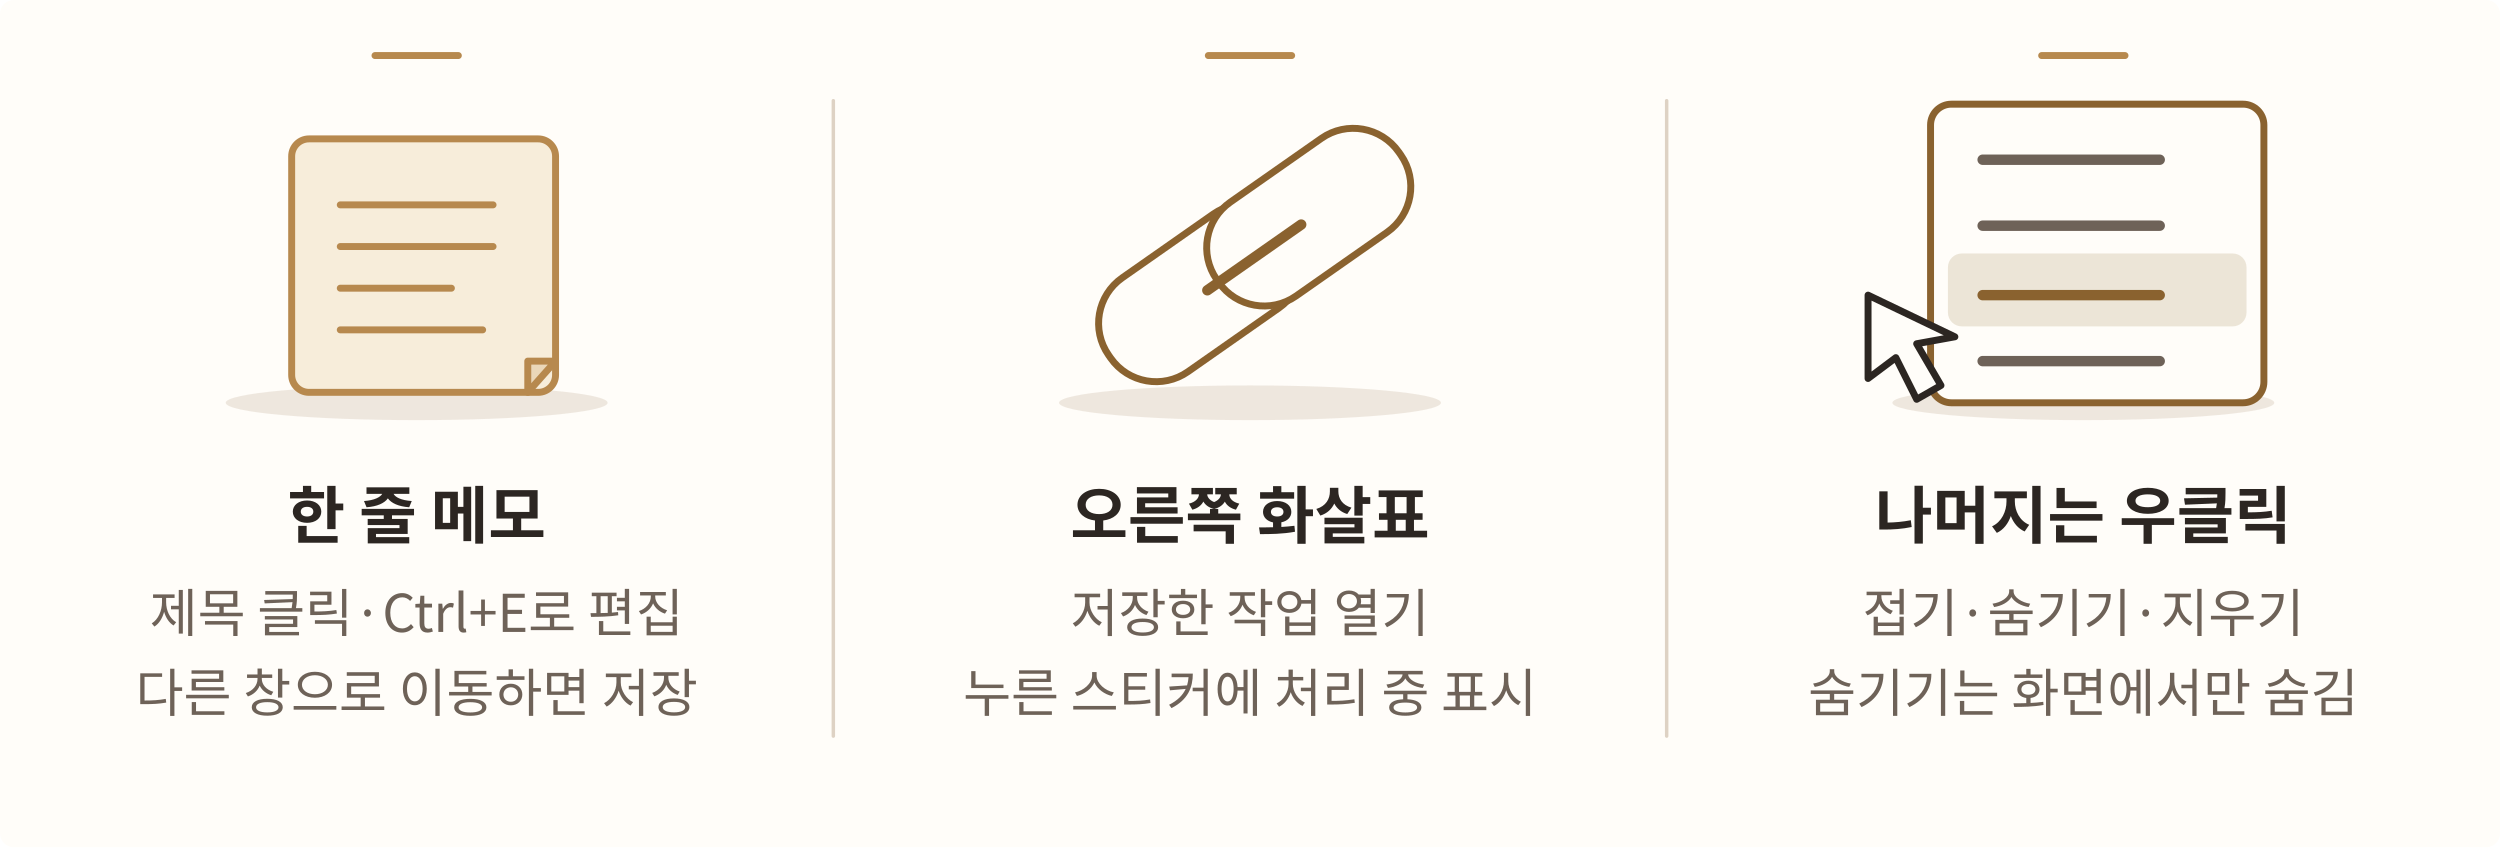
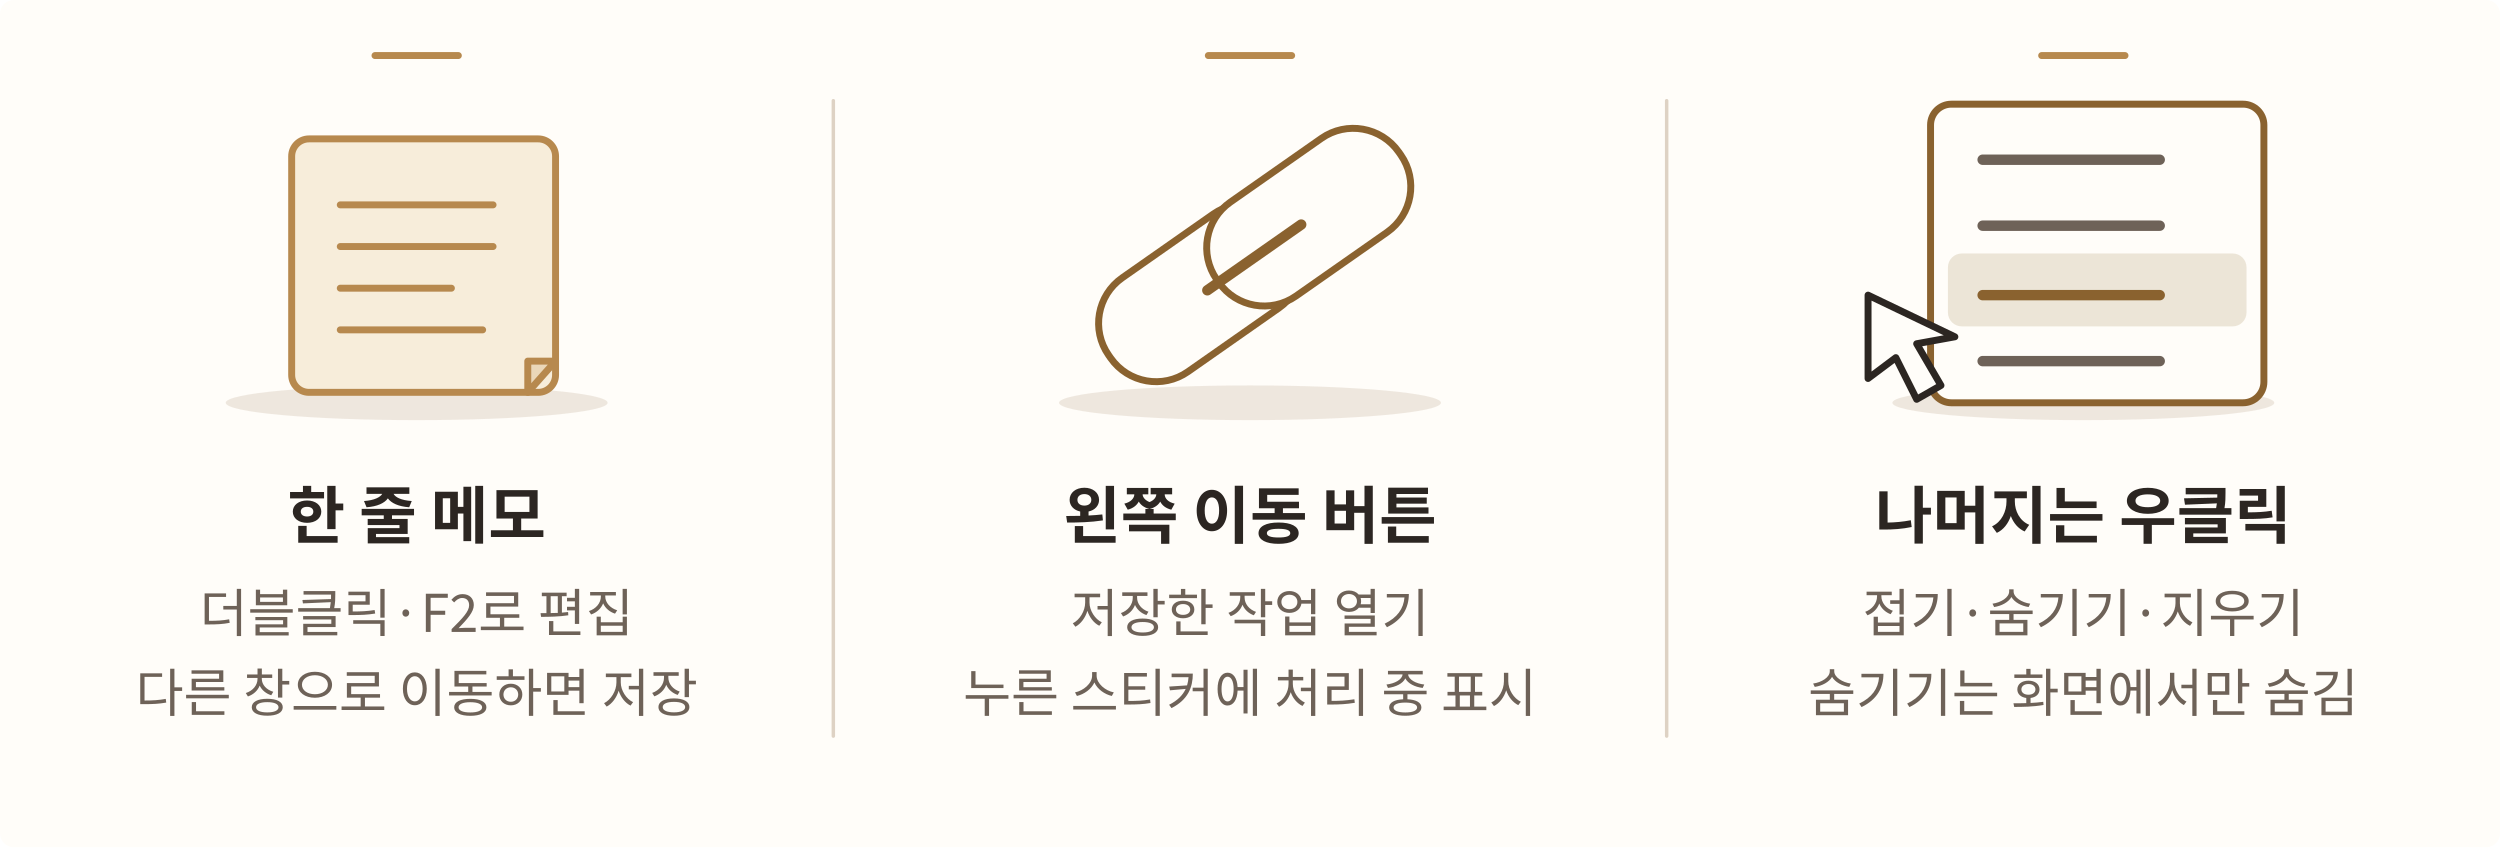
<svg xmlns="http://www.w3.org/2000/svg" width="720" height="244" viewBox="0 0 720 244" role="img" aria-labelledby="title desc">
  <g font-family="Noto Sans CJK KR, Noto Sans KR, Malgun Gothic, Segoe UI, sans-serif">
    <rect width="720" height="244" rx="4" fill="#fffdf9" />
    <path d="M108 16H132" fill="none" stroke="#b7894e" stroke-width="2" stroke-linecap="round" stroke-linejoin="round" />
    <g transform="translate(48 25)">
      <ellipse cx="72" cy="91" rx="55" ry="5" fill="#ded2c4" opacity=".5" />
      <rect x="36" y="15" width="76" height="73" rx="5" fill="#f7edda" stroke="#b7894e" stroke-width="2" />
      <path d="M50 34H94" fill="none" stroke="#b7894e" stroke-width="2" stroke-linecap="round" stroke-linejoin="round" />
      <path d="M50 46H94" fill="none" stroke="#b7894e" stroke-width="2" stroke-linecap="round" stroke-linejoin="round" />
      <path d="M50 58H82" fill="none" stroke="#b7894e" stroke-width="2" stroke-linecap="round" stroke-linejoin="round" />
      <path d="M50 70H91" fill="none" stroke="#b7894e" stroke-width="2" stroke-linecap="round" stroke-linejoin="round" />
      <path d="M104 88L112 79H104Z" fill="#ead7b9" stroke="#b7894e" stroke-width="2" stroke-linecap="round" stroke-linejoin="round" />
    </g>
    <text x="120.0" y="155" font-size="18" fill="#2c2622" font-weight="700" text-anchor="middle">한 줄 메모</text>
-     <text x="120.0" y="182" font-size="15" fill="#6e6258" font-weight="400" text-anchor="middle">제목 클릭·Ctrl+E로 편집</text>
+     <text x="120.0" y="182" font-size="15" fill="#6e6258" font-weight="400" text-anchor="middle">더블클릭·F2로 편집</text>
    <text x="120.0" y="205" font-size="15" fill="#6e6258" font-weight="400" text-anchor="middle">다른 창으로 이동하면 저장</text>
    <path d="M240 29V212" fill="none" stroke="#ded2c4" stroke-width="1" stroke-linecap="round" stroke-linejoin="round" />
    <path d="M348 16H372" fill="none" stroke="#b7894e" stroke-width="2" stroke-linecap="round" stroke-linejoin="round" />
    <g transform="translate(288 25)">
      <ellipse cx="72" cy="91" rx="55" ry="5" fill="#ded2c4" opacity=".5" />
      <g transform="rotate(-35 72 50)">
        <rect x="23" y="33" width="64" height="33" rx="16" fill="#fffdf9" stroke="#8a622f" stroke-width="2" />
        <rect x="61" y="33" width="64" height="33" rx="16" fill="#fffdf9" stroke="#8a622f" stroke-width="2" />
        <path d="M57 50H90" fill="none" stroke="#8a622f" stroke-width="3" stroke-linecap="round" stroke-linejoin="round" />
      </g>
    </g>
-     <text x="360.0" y="155" font-size="18" fill="#2c2622" font-weight="700" text-anchor="middle">오른쪽 화살표</text>
+     <text x="360.0" y="155" font-size="18" fill="#2c2622" font-weight="700" text-anchor="middle">왼쪽 이동 버튼</text>
    <text x="360.0" y="182" font-size="15" fill="#6e6258" font-weight="400" text-anchor="middle">저장한 작업 열기</text>
    <text x="360.0" y="205" font-size="15" fill="#6e6258" font-weight="400" text-anchor="middle">누른 스티커에 처리 중 표시</text>
    <path d="M480 29V212" fill="none" stroke="#ded2c4" stroke-width="1" stroke-linecap="round" stroke-linejoin="round" />
    <path d="M588 16H612" fill="none" stroke="#b7894e" stroke-width="2" stroke-linecap="round" stroke-linejoin="round" />
    <g transform="translate(528 25)">
      <ellipse cx="72" cy="91" rx="55" ry="5" fill="#ded2c4" opacity=".5" />
      <rect x="28" y="5" width="96" height="86" rx="6" fill="#fffdf9" stroke="#8a622f" stroke-width="2" />
      <path d="M43 21H94" fill="none" stroke="#6e6258" stroke-width="3" stroke-linecap="round" stroke-linejoin="round" />
      <path d="M43 40H94" fill="none" stroke="#6e6258" stroke-width="3" stroke-linecap="round" stroke-linejoin="round" />
      <rect x="34" y="49" width="84" height="19" rx="3" fill="#ece5d7" stroke="#ece5d7" stroke-width="2" />
      <path d="M43 60H94" fill="none" stroke="#8a622f" stroke-width="3" stroke-linecap="round" stroke-linejoin="round" />
      <path d="M43 79H94" fill="none" stroke="#6e6258" stroke-width="3" stroke-linecap="round" stroke-linejoin="round" />
      <path d="M10 60L10 84L18 78L24 90L31 86L24 74L35 72Z" fill="#fffdf9" stroke="#2c2622" stroke-width="2" stroke-linecap="round" stroke-linejoin="round" />
    </g>
    <text x="600.0" y="155" font-size="18" fill="#2c2622" font-weight="700" text-anchor="middle">나머지는 우클릭</text>
    <text x="600.0" y="182" font-size="15" fill="#6e6258" font-weight="400" text-anchor="middle">접기·숨기기·지우기</text>
    <text x="600.0" y="205" font-size="15" fill="#6e6258" font-weight="400" text-anchor="middle">숨기기는 화면에서만 숨김</text>
  </g>
</svg>
